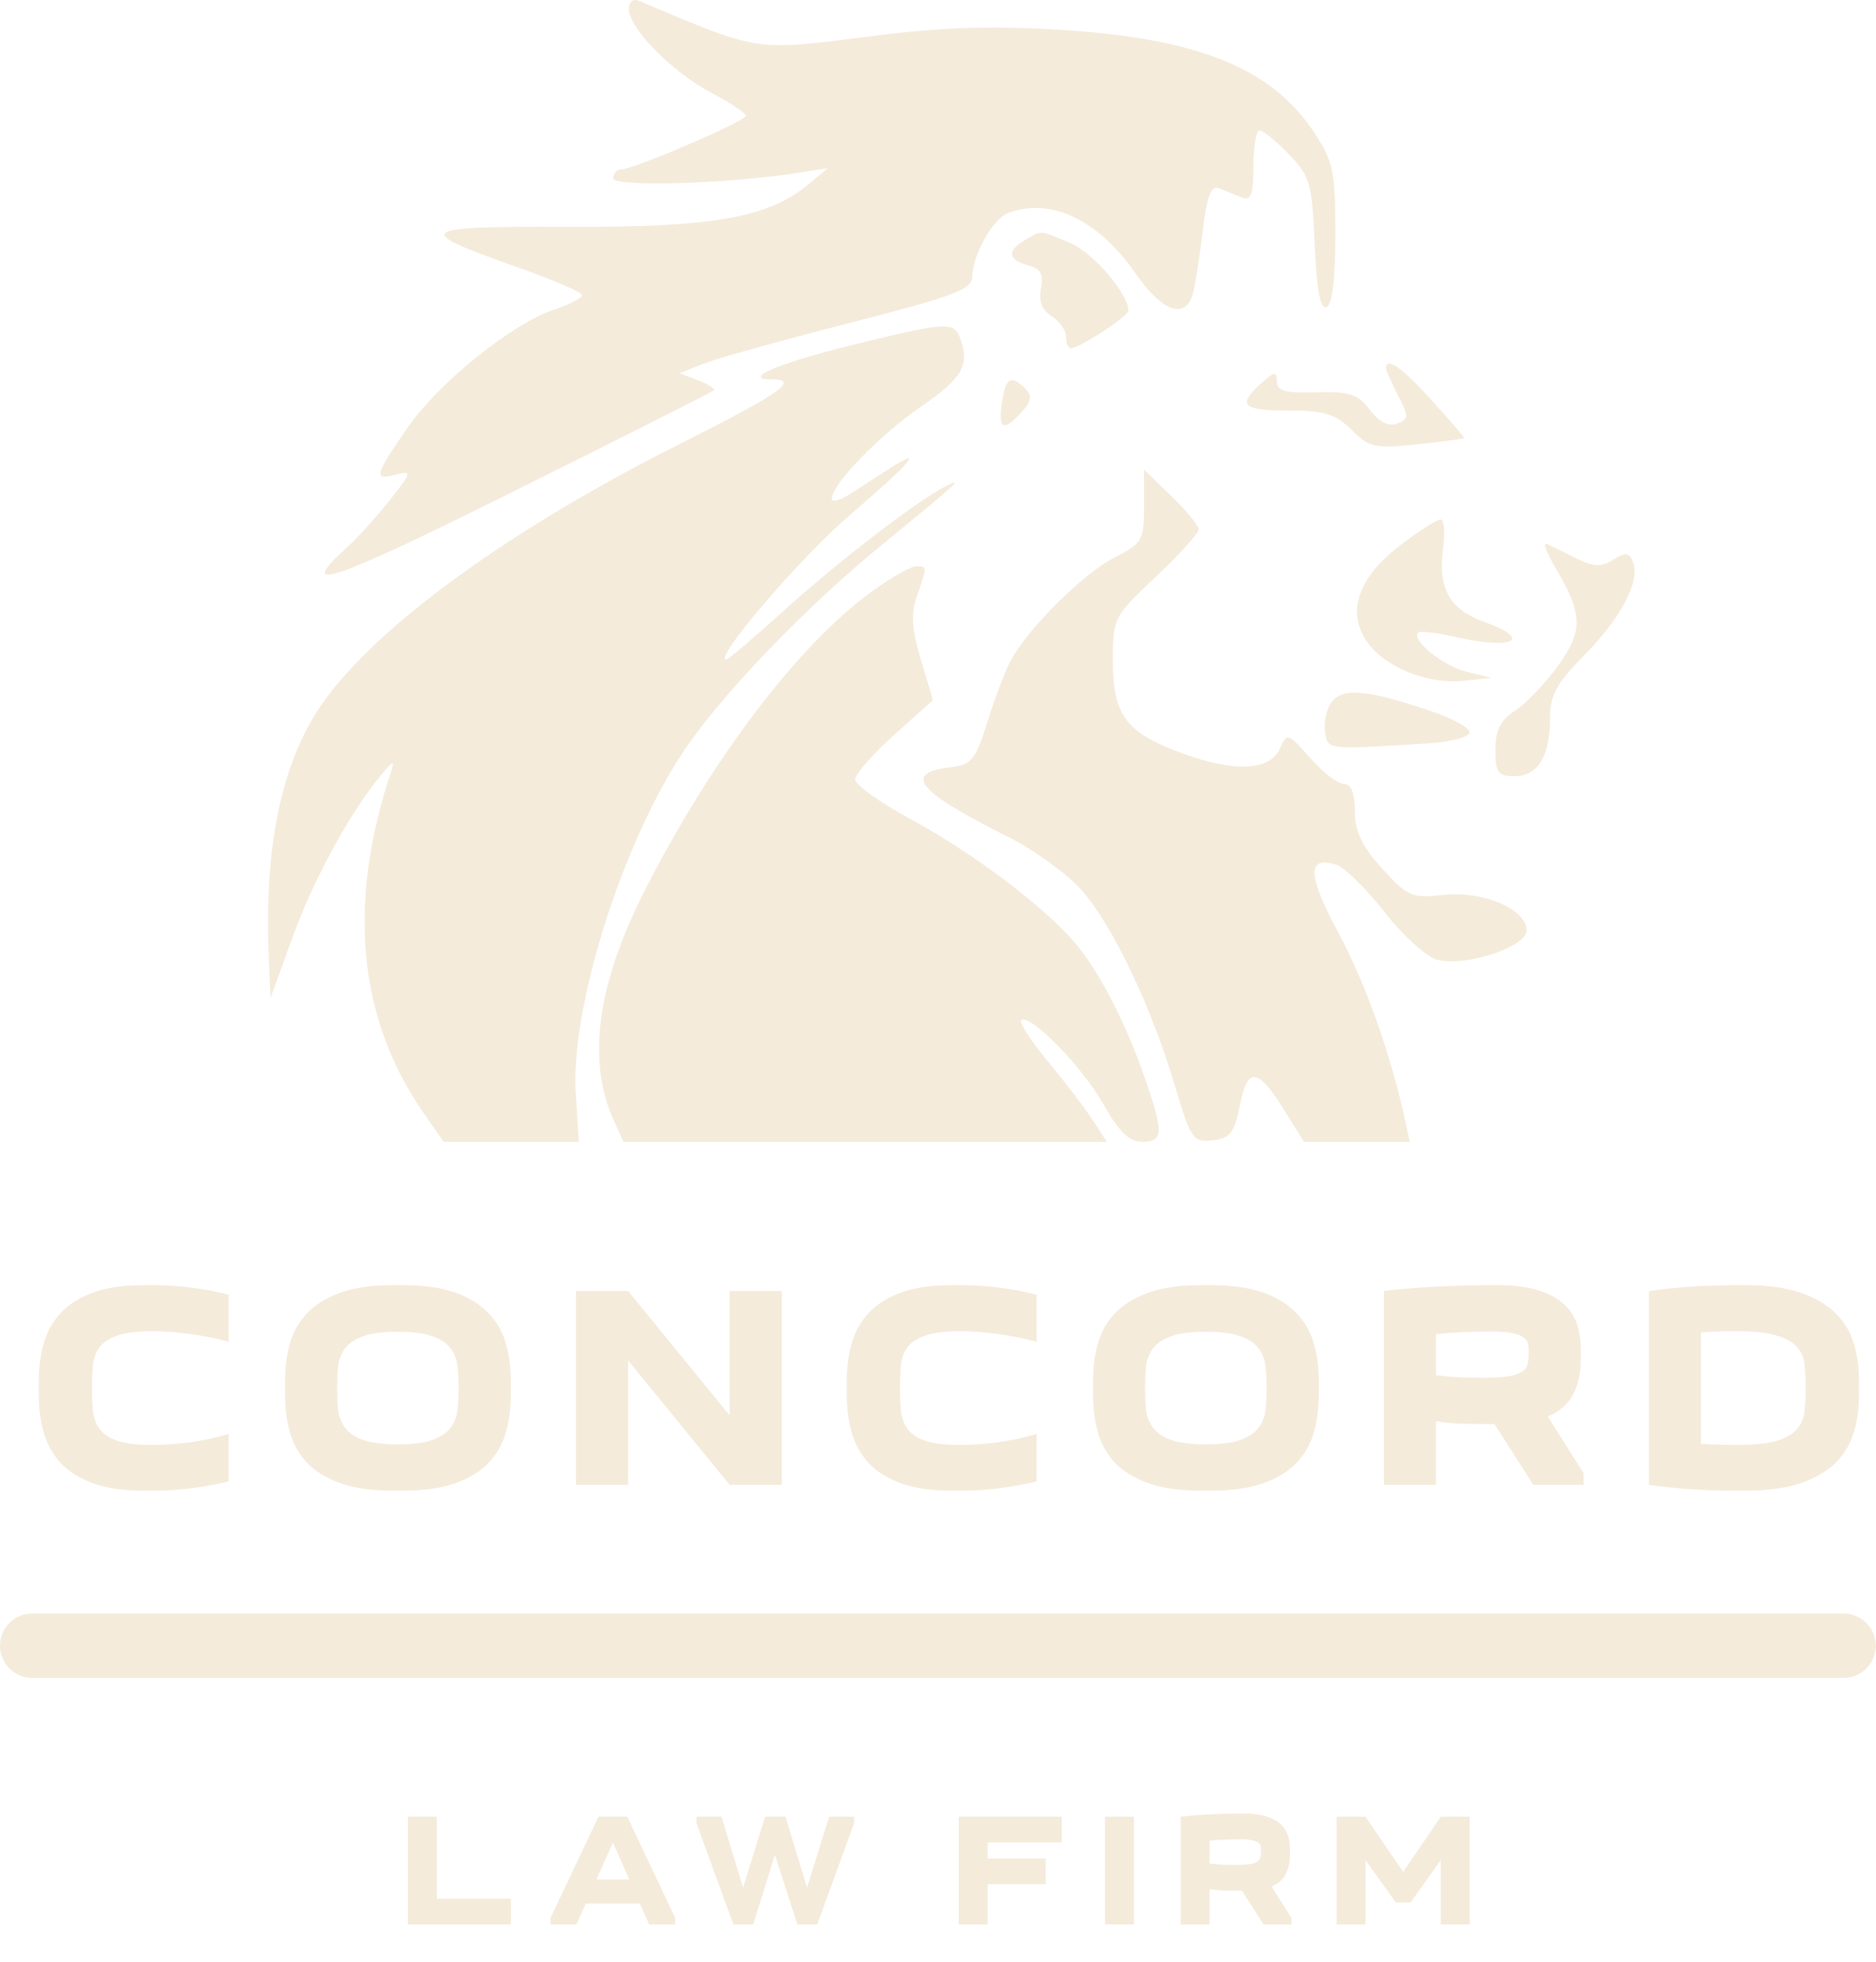
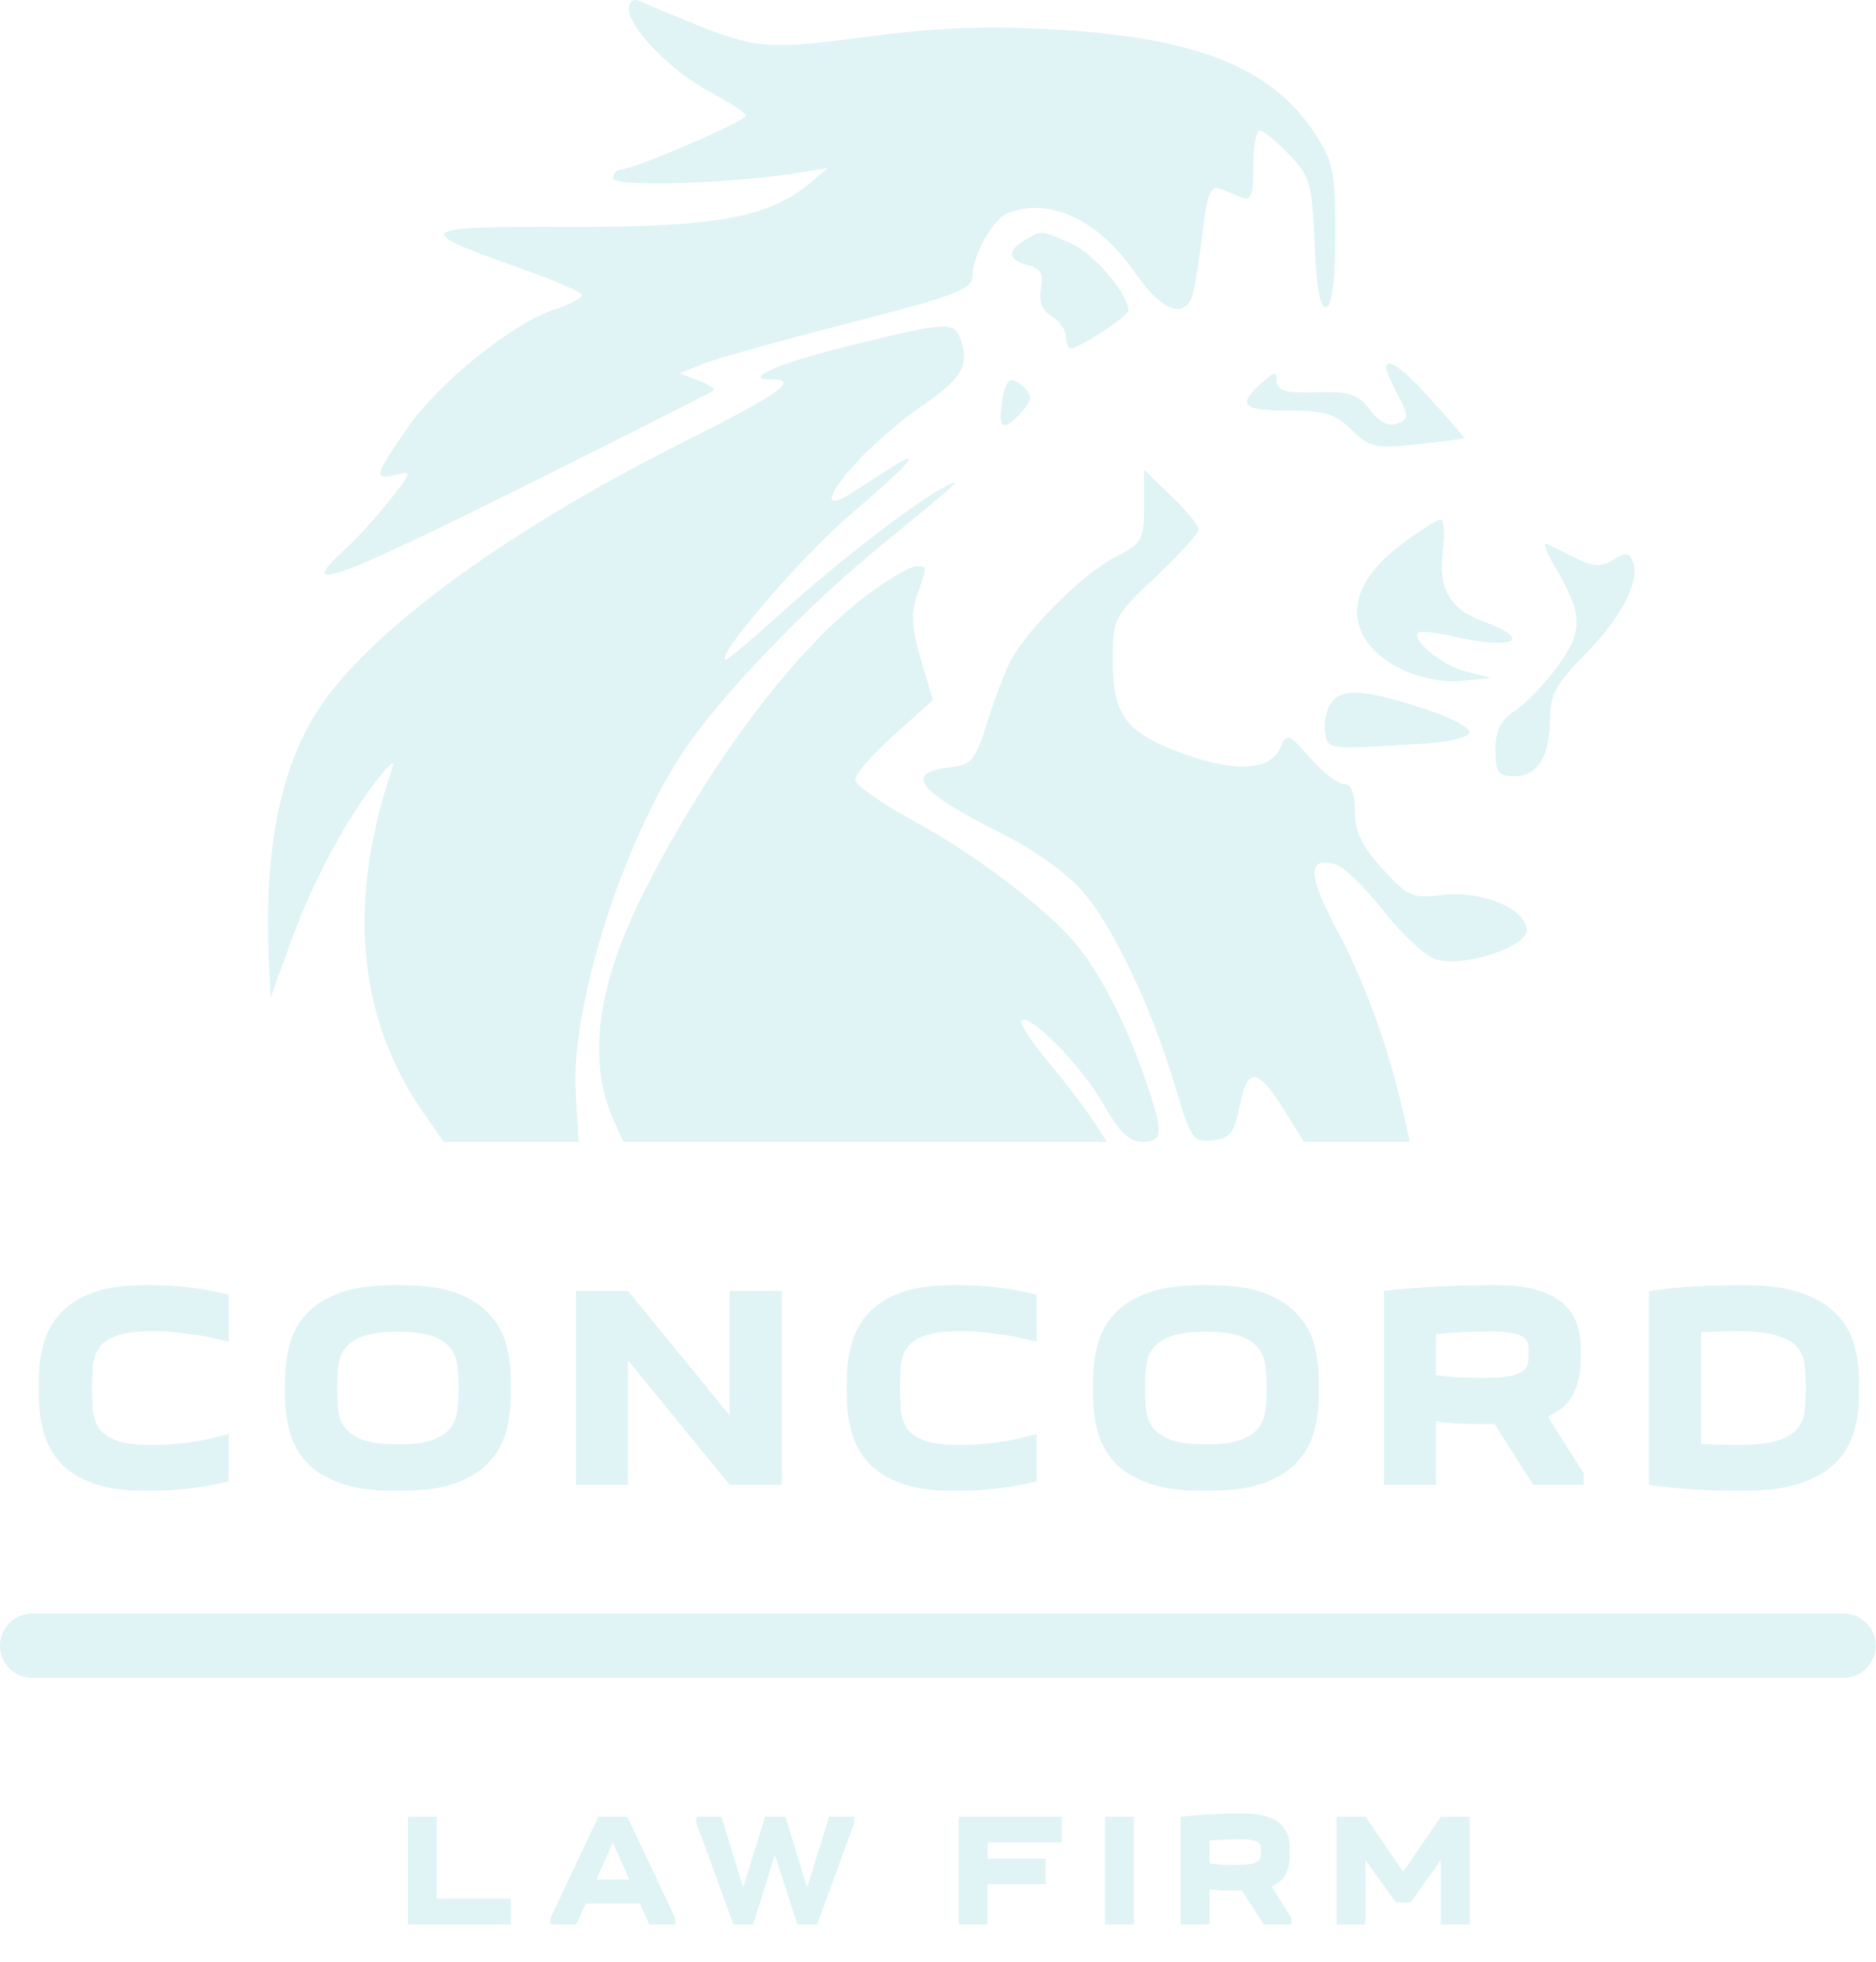
<svg xmlns="http://www.w3.org/2000/svg" width="350" height="366" viewBox="0 0 350 366" fill="none">
-   <path fill-rule="evenodd" clip-rule="evenodd" d="M117.327 1.643C117.327 5.222 125.316 13.383 132.573 17.219C136.204 19.139 139.178 21.11 139.178 21.6C139.178 22.597 118.227 31.599 115.904 31.599C115.084 31.599 114.414 32.342 114.414 33.25C114.414 34.922 135.616 34.318 148.646 32.277L154.473 31.364L150.831 34.388C143.32 40.625 133.089 42.431 105.834 42.323C77.314 42.213 76.609 42.844 97.181 50.083C103.45 52.289 108.581 54.532 108.582 55.068C108.585 55.605 106.288 56.801 103.478 57.724C95.587 60.318 81.862 71.368 76.002 79.844C69.821 88.785 69.614 89.662 73.949 88.533C76.946 87.752 76.848 88.115 72.654 93.384C70.16 96.517 66.676 100.379 64.912 101.967C54.882 110.987 61.343 108.838 95.766 91.705C116.038 81.616 132.882 73.121 133.198 72.828C133.515 72.535 132.204 71.696 130.284 70.962L126.796 69.629L131.166 67.882C133.569 66.921 145.861 63.492 158.479 60.26C177.983 55.267 181.422 53.972 181.422 51.627C181.422 47.703 185.26 40.82 188.043 39.756C195.991 36.719 204.951 40.965 211.937 51.08C216.958 58.352 221.41 59.751 222.672 54.455C223.1 52.66 223.907 47.397 224.466 42.759C225.228 36.423 225.98 34.529 227.487 35.14C228.59 35.587 230.477 36.349 231.678 36.833C233.432 37.54 233.863 36.395 233.863 31.029C233.863 27.351 234.397 24.343 235.048 24.343C235.699 24.343 238.158 26.344 240.51 28.791C244.439 32.874 244.831 34.247 245.306 45.551C245.658 53.974 246.349 57.683 247.491 57.298C248.578 56.931 249.159 52.196 249.159 43.692C249.159 31.88 248.78 30.078 245.138 24.603C237.236 12.719 223.601 7.195 198.174 5.579C185.598 4.779 175.993 5.061 163.942 6.58C140.238 9.568 142.337 9.87 119.148 0.127C118.137 -0.297 117.327 0.378 117.327 1.643ZM191.255 44.776C187.837 46.76 188.04 48.501 191.805 49.482C194.165 50.097 194.745 51.129 194.231 53.805C193.778 56.166 194.435 57.867 196.229 58.985C197.699 59.899 198.903 61.621 198.903 62.812C198.903 64.003 199.316 64.977 199.823 64.977C201.396 64.977 210.556 58.989 210.55 57.964C210.533 54.767 203.908 47.072 199.645 45.298C193.791 42.86 194.481 42.904 191.255 44.776ZM158.864 64.399C145.216 67.763 138.18 70.781 143.985 70.781C149.325 70.781 145.698 73.336 127.024 82.724C92.953 99.852 67.159 119.1 58.408 133.928C51.941 144.885 49.252 159.81 50.177 179.622L50.482 186.153L54.51 175.041C58.459 164.148 65.1 151.922 70.951 144.767C73.372 141.807 73.725 141.682 72.932 144.068C64.77 168.645 66.805 189.978 78.991 207.558L82.762 213H95.379H107.997L107.432 203.93C106.444 188.064 115.982 157.667 127.355 140.442C134.299 129.923 150.107 113.438 164.622 101.579C178.968 89.861 180.008 88.898 176.292 90.795C171.01 93.49 156.145 104.943 146.068 114.081C140.645 119.001 135.884 123.025 135.491 123.025C133.024 123.025 149.49 103.836 158.7 95.975C170.079 86.263 172.814 82.996 165.762 87.541C163.558 88.961 160.281 91.071 158.479 92.229C156.677 93.387 155.201 93.756 155.201 93.047C155.201 90.357 164.076 81.201 171.86 75.859C179.678 70.496 181.052 68.034 179.081 62.919C177.945 59.969 176.36 60.085 158.864 64.399ZM258.627 68.677C258.627 69.115 259.634 71.413 260.864 73.783C262.904 77.713 262.887 78.171 260.677 79.016C259.089 79.622 257.343 78.739 255.608 76.45C253.375 73.502 251.814 72.993 245.597 73.177C239.811 73.35 238.234 72.913 238.234 71.138C238.234 69.219 237.798 69.274 235.32 71.507C230.778 75.602 231.779 76.586 240.484 76.586C247.143 76.586 249.198 77.219 252.179 80.188C255.481 83.478 256.547 83.712 264.494 82.883C269.279 82.385 273.195 81.844 273.195 81.679C273.195 81.515 270.454 78.342 267.106 74.63C261.624 68.552 258.627 66.448 258.627 68.677ZM186.939 75.135C186.203 80.127 187.237 80.608 190.644 76.856C192.489 74.826 192.64 73.831 191.307 72.503C188.621 69.827 187.632 70.423 186.939 75.135ZM213.47 94.413C213.47 100.807 213.151 101.36 207.941 104.007C202.186 106.933 191.858 117.175 188.609 123.179C187.577 125.09 185.614 130.245 184.25 134.635C182.073 141.643 181.26 142.674 177.589 143.091C168.245 144.152 170.988 147.552 188.104 156.12C192.98 158.562 199.156 163.039 201.828 166.071C207.599 172.619 214.871 187.865 219.237 202.567C222.203 212.56 222.61 213.149 226.265 212.726C229.546 212.344 230.331 211.333 231.348 206.179C232.783 198.9 234.692 199.138 239.709 207.227L243.291 213H253.172H263.053L262.186 209.009C259.493 196.61 254.801 183.43 249.71 173.952C243.903 163.145 243.81 159.561 249.383 161.322C250.871 161.793 254.906 165.773 258.351 170.166C261.794 174.56 266.218 178.557 268.181 179.048C273.538 180.387 284.848 176.649 284.848 173.537C284.848 169.586 276.68 166.12 269.318 166.946C263.459 167.605 262.649 167.255 257.906 162.025C254.12 157.85 252.801 155.082 252.801 151.319C252.801 147.944 252.12 146.244 250.767 146.244C249.648 146.244 246.809 144.062 244.458 141.394C240.337 136.719 240.135 136.653 238.844 139.58C236.972 143.827 230.255 144.129 220.288 140.413C209.995 136.576 207.643 133.359 207.643 123.119C207.643 115.344 207.837 114.969 215.655 107.603C220.061 103.453 223.667 99.475 223.667 98.764C223.667 98.054 221.372 95.258 218.568 92.55L213.47 87.627V94.413ZM261.333 101.662C253.548 107.575 251.255 113.929 254.901 119.472C258.094 124.327 266.164 127.688 272.973 126.998L278.293 126.46L273.633 125.302C269.215 124.203 263.254 119.383 264.626 118.017C264.977 117.667 267.869 117.982 271.05 118.716C282.319 121.32 286.363 119.398 276.838 115.966C270.504 113.685 268.277 109.732 269.251 102.499C269.665 99.421 269.461 96.903 268.8 96.903C268.137 96.903 264.776 99.044 261.333 101.662ZM290.168 105.806C295.376 114.598 295.46 117.664 290.684 124.234C288.308 127.502 284.711 131.255 282.692 132.573C279.965 134.352 279.021 136.232 279.021 139.881C279.021 144.134 279.504 144.793 282.612 144.793C286.952 144.793 289.218 141.068 289.218 133.937C289.218 129.693 290.433 127.464 295.586 122.259C302.476 115.296 306.081 108.43 304.713 104.878C304.007 103.043 303.341 102.959 301.013 104.409C298.748 105.818 297.344 105.76 294.06 104.124C291.798 102.998 289.335 101.797 288.586 101.456C287.837 101.116 288.55 103.074 290.168 105.806ZM162.473 110.485C148.868 120.435 132.89 141.477 120.444 165.836C111.356 183.625 109.43 197.894 114.594 209.188L116.338 213H161.43H206.521L203.943 209.009C202.525 206.815 198.761 201.89 195.58 198.067C192.397 194.243 190.135 190.775 190.553 190.358C192.036 188.882 201.879 198.896 205.823 205.895C208.763 211.109 210.699 212.997 213.105 212.999C217.091 213 217.167 211.37 213.649 201.184C210.075 190.839 205.219 181.404 200.681 176C195.023 169.262 181.635 159.153 170.073 152.892C164.297 149.765 159.571 146.397 159.571 145.408C159.571 144.42 162.836 140.686 166.826 137.113L174.082 130.615L171.828 123.058C170.103 117.271 169.939 114.466 171.129 111.066C173.062 105.544 173.065 105.603 170.861 105.647C169.86 105.666 166.084 107.844 162.473 110.485ZM248.602 130.801C247.583 132.024 246.965 134.529 247.226 136.369C247.737 139.959 247.096 139.884 266.526 138.666C270.469 138.418 273.92 137.546 274.194 136.727C274.468 135.909 271.241 134.075 267.024 132.651C255.34 128.709 250.731 128.246 248.602 130.801Z" fill="#F4EBDB" />
-   <path d="M7.24 257.506C7.24 255.058 7.546 252.754 8.158 250.594C8.77 248.434 9.814 246.562 11.29 244.978C12.766 243.358 14.764 242.08 17.284 241.144C19.804 240.208 22.972 239.74 26.788 239.74H28.732C31.18 239.74 33.556 239.902 35.86 240.226C38.164 240.514 40.432 240.946 42.664 241.522V250.324C41.404 249.964 40.126 249.658 38.83 249.406C37.57 249.154 36.31 248.956 35.05 248.812C33.826 248.632 32.638 248.506 31.486 248.434C30.37 248.362 29.362 248.326 28.462 248.326C25.654 248.326 23.476 248.596 21.928 249.136C20.416 249.64 19.3 250.36 18.58 251.296C17.896 252.232 17.482 253.348 17.338 254.644C17.23 255.94 17.176 257.362 17.176 258.91C17.176 260.458 17.23 261.88 17.338 263.176C17.482 264.472 17.896 265.606 18.58 266.578C19.3 267.514 20.416 268.252 21.928 268.792C23.476 269.296 25.654 269.548 28.462 269.548C29.362 269.548 30.37 269.512 31.486 269.44C32.638 269.368 33.826 269.26 35.05 269.116C36.31 268.936 37.57 268.72 38.83 268.468C40.126 268.18 41.404 267.856 42.664 267.496V276.352C40.432 276.892 38.164 277.306 35.86 277.594C33.556 277.918 31.18 278.08 28.732 278.08H26.788C22.972 278.08 19.804 277.612 17.284 276.676C14.764 275.74 12.766 274.48 11.29 272.896C9.814 271.276 8.77 269.386 8.158 267.226C7.546 265.066 7.24 262.762 7.24 260.314V257.506ZM53.186 257.506C53.186 255.058 53.492 252.754 54.104 250.594C54.716 248.434 55.778 246.562 57.29 244.978C58.838 243.358 60.908 242.08 63.5 241.144C66.092 240.208 69.35 239.74 73.274 239.74H75.218C79.142 239.74 82.4 240.208 84.992 241.144C87.584 242.08 89.636 243.358 91.148 244.978C92.696 246.562 93.776 248.434 94.388 250.594C95 252.754 95.306 255.058 95.306 257.506V260.314C95.306 262.762 95 265.066 94.388 267.226C93.776 269.386 92.696 271.276 91.148 272.896C89.636 274.48 87.584 275.74 84.992 276.676C82.4 277.612 79.142 278.08 75.218 278.08H73.274C69.35 278.08 66.092 277.612 63.5 276.676C60.908 275.74 58.838 274.48 57.29 272.896C55.778 271.276 54.716 269.386 54.104 267.226C53.492 265.066 53.186 262.762 53.186 260.314V257.506ZM62.906 258.91C62.906 260.278 62.96 261.61 63.068 262.906C63.212 264.166 63.626 265.282 64.31 266.254C65.03 267.226 66.146 268 67.658 268.576C69.206 269.152 71.402 269.44 74.246 269.44C77.09 269.44 79.268 269.152 80.78 268.576C82.328 268 83.444 267.226 84.128 266.254C84.848 265.282 85.262 264.166 85.37 262.906C85.514 261.61 85.586 260.278 85.586 258.91C85.586 257.542 85.514 256.228 85.37 254.968C85.262 253.708 84.848 252.592 84.128 251.62C83.444 250.648 82.328 249.874 80.78 249.298C79.268 248.722 77.09 248.434 74.246 248.434C71.402 248.434 69.206 248.722 67.658 249.298C66.146 249.874 65.03 250.648 64.31 251.62C63.626 252.592 63.212 253.708 63.068 254.968C62.96 256.228 62.906 257.542 62.906 258.91ZM136.152 264.04V240.82H145.872V277H136.152L117.198 253.78V277H107.478V240.82H117.198L136.152 264.04ZM157.999 257.506C157.999 255.058 158.305 252.754 158.917 250.594C159.529 248.434 160.573 246.562 162.049 244.978C163.525 243.358 165.523 242.08 168.043 241.144C170.563 240.208 173.731 239.74 177.547 239.74H179.491C181.939 239.74 184.315 239.902 186.619 240.226C188.923 240.514 191.191 240.946 193.423 241.522V250.324C192.163 249.964 190.885 249.658 189.589 249.406C188.329 249.154 187.069 248.956 185.809 248.812C184.585 248.632 183.397 248.506 182.245 248.434C181.129 248.362 180.121 248.326 179.221 248.326C176.413 248.326 174.235 248.596 172.687 249.136C171.175 249.64 170.059 250.36 169.339 251.296C168.655 252.232 168.241 253.348 168.097 254.644C167.989 255.94 167.935 257.362 167.935 258.91C167.935 260.458 167.989 261.88 168.097 263.176C168.241 264.472 168.655 265.606 169.339 266.578C170.059 267.514 171.175 268.252 172.687 268.792C174.235 269.296 176.413 269.548 179.221 269.548C180.121 269.548 181.129 269.512 182.245 269.44C183.397 269.368 184.585 269.26 185.809 269.116C187.069 268.936 188.329 268.72 189.589 268.468C190.885 268.18 192.163 267.856 193.423 267.496V276.352C191.191 276.892 188.923 277.306 186.619 277.594C184.315 277.918 181.939 278.08 179.491 278.08H177.547C173.731 278.08 170.563 277.612 168.043 276.676C165.523 275.74 163.525 274.48 162.049 272.896C160.573 271.276 159.529 269.386 158.917 267.226C158.305 265.066 157.999 262.762 157.999 260.314V257.506ZM203.946 257.506C203.946 255.058 204.252 252.754 204.864 250.594C205.476 248.434 206.538 246.562 208.05 244.978C209.598 243.358 211.668 242.08 214.26 241.144C216.852 240.208 220.11 239.74 224.034 239.74H225.978C229.902 239.74 233.16 240.208 235.752 241.144C238.344 242.08 240.396 243.358 241.908 244.978C243.456 246.562 244.536 248.434 245.148 250.594C245.76 252.754 246.066 255.058 246.066 257.506V260.314C246.066 262.762 245.76 265.066 245.148 267.226C244.536 269.386 243.456 271.276 241.908 272.896C240.396 274.48 238.344 275.74 235.752 276.676C233.16 277.612 229.902 278.08 225.978 278.08H224.034C220.11 278.08 216.852 277.612 214.26 276.676C211.668 275.74 209.598 274.48 208.05 272.896C206.538 271.276 205.476 269.386 204.864 267.226C204.252 265.066 203.946 262.762 203.946 260.314V257.506ZM213.666 258.91C213.666 260.278 213.72 261.61 213.828 262.906C213.972 264.166 214.386 265.282 215.07 266.254C215.79 267.226 216.906 268 218.418 268.576C219.966 269.152 222.162 269.44 225.006 269.44C227.85 269.44 230.028 269.152 231.54 268.576C233.088 268 234.204 267.226 234.888 266.254C235.608 265.282 236.022 264.166 236.13 262.906C236.274 261.61 236.346 260.278 236.346 258.91C236.346 257.542 236.274 256.228 236.13 254.968C236.022 253.708 235.608 252.592 234.888 251.62C234.204 250.648 233.088 249.874 231.54 249.298C230.028 248.722 227.85 248.434 225.006 248.434C222.162 248.434 219.966 248.722 218.418 249.298C216.906 249.874 215.79 250.648 215.07 251.62C214.386 252.592 213.972 253.708 213.828 254.968C213.72 256.228 213.666 257.542 213.666 258.91ZM286.101 277L278.865 265.66C276.921 265.66 275.049 265.642 273.249 265.606C271.449 265.57 269.685 265.408 267.957 265.12V277H258.237V240.82C261.333 240.46 264.573 240.19 267.957 240.01C271.377 239.83 274.725 239.74 278.001 239.74H279.513C282.537 239.74 285.039 240.064 287.019 240.712C288.999 241.324 290.583 242.17 291.771 243.25C292.959 244.33 293.787 245.59 294.255 247.03C294.723 248.47 294.957 250 294.957 251.62V253.78C294.957 256.048 294.507 258.118 293.607 259.99C292.707 261.826 291.105 263.248 288.801 264.256L295.497 274.84V277H286.101ZM278.109 248.38C276.849 248.38 275.283 248.416 273.411 248.488C271.575 248.56 269.757 248.686 267.957 248.866V256.534C269.649 256.75 271.251 256.894 272.763 256.966C274.275 257.002 275.499 257.02 276.435 257.02C278.595 257.02 280.269 256.93 281.457 256.75C282.645 256.534 283.509 256.228 284.049 255.832C284.625 255.436 284.967 254.932 285.075 254.32C285.183 253.708 285.237 252.97 285.237 252.106C285.237 251.638 285.201 251.188 285.129 250.756C285.057 250.288 284.787 249.874 284.319 249.514C283.887 249.154 283.185 248.884 282.213 248.704C281.241 248.488 279.873 248.38 278.109 248.38ZM346.868 260.314C346.868 262.762 346.544 265.066 345.896 267.226C345.248 269.386 344.114 271.276 342.494 272.896C340.874 274.48 338.696 275.74 335.96 276.676C333.26 277.612 329.84 278.08 325.7 278.08H323.756C320.984 278.08 318.248 277.99 315.548 277.81C312.848 277.63 310.22 277.36 307.664 277V240.874C310.22 240.478 312.848 240.19 315.548 240.01C318.248 239.83 320.984 239.74 323.756 239.74H325.7C329.84 239.74 333.26 240.208 335.96 241.144C338.696 242.08 340.874 243.358 342.494 244.978C344.114 246.562 345.248 248.434 345.896 250.594C346.544 252.754 346.868 255.058 346.868 257.506V260.314ZM324.026 269.548C327.266 269.548 329.75 269.296 331.478 268.792C333.242 268.252 334.52 267.514 335.312 266.578C336.14 265.606 336.608 264.472 336.716 263.176C336.86 261.88 336.932 260.458 336.932 258.91C336.932 257.362 336.86 255.94 336.716 254.644C336.608 253.348 336.14 252.232 335.312 251.296C334.52 250.36 333.242 249.64 331.478 249.136C329.75 248.596 327.266 248.326 324.026 248.326C323.09 248.326 322.046 248.344 320.894 248.38C319.778 248.416 318.608 248.47 317.384 248.542V269.332C318.608 269.404 319.778 269.458 320.894 269.494C322.046 269.53 323.09 269.548 324.026 269.548Z" fill="#F4EBDB" />
-   <line x1="6" y1="307" x2="344" y2="307" stroke="#F4EBDB" stroke-width="12" stroke-linecap="round" />
-   <path d="M76.1 359V338.9H81.5V354.2H95.33V359H76.1ZM102.713 359V357.8L111.653 338.9H117.053L125.993 357.8V359H121.133L119.393 355.1H109.283L107.573 359H102.713ZM117.413 350.6L114.353 343.73L111.293 350.6H117.413ZM134.628 338.9L138.648 352.13L142.758 338.9H146.568L150.588 352.13L154.698 338.9H159.378V340.1L152.478 359H148.788L144.588 346.01L140.538 359H136.848L129.948 340.1V338.9H134.628ZM198.115 343.7H184.285V346.7H195.115V351.5H184.285V359H178.885V338.9H198.115V343.7ZM211.578 338.9V359H206.178V338.9H211.578ZM235.768 359L231.748 352.7C230.668 352.7 229.628 352.69 228.628 352.67C227.628 352.65 226.648 352.56 225.688 352.4V359H220.288V338.9C222.008 338.7 223.808 338.55 225.688 338.45C227.588 338.35 229.448 338.3 231.268 338.3H232.108C233.788 338.3 235.178 338.48 236.278 338.84C237.378 339.18 238.258 339.65 238.918 340.25C239.578 340.85 240.038 341.55 240.298 342.35C240.558 343.15 240.688 344 240.688 344.9V346.1C240.688 347.36 240.438 348.51 239.938 349.55C239.438 350.57 238.548 351.36 237.268 351.92L240.988 357.8V359H235.768ZM231.328 343.1C230.628 343.1 229.758 343.12 228.718 343.16C227.698 343.2 226.688 343.27 225.688 343.37V347.63C226.628 347.75 227.518 347.83 228.358 347.87C229.198 347.89 229.878 347.9 230.398 347.9C231.598 347.9 232.528 347.85 233.188 347.75C233.848 347.63 234.328 347.46 234.628 347.24C234.948 347.02 235.138 346.74 235.198 346.4C235.258 346.06 235.288 345.65 235.288 345.17C235.288 344.91 235.268 344.66 235.228 344.42C235.188 344.16 235.038 343.93 234.778 343.73C234.538 343.53 234.148 343.38 233.607 343.28C233.068 343.16 232.308 343.1 231.328 343.1ZM260.437 354.89L254.797 347V359H249.397V338.9H254.797L261.817 349.19L268.837 338.9H274.237V359H268.837V347L263.197 354.89H260.437Z" fill="#F4EBDB" />
+   <path fill-rule="evenodd" clip-rule="evenodd" d="M117.327 1.643C117.327 5.222 125.316 13.383 132.573 17.219C136.204 19.139 139.178 21.11 139.178 21.6C139.178 22.597 118.227 31.599 115.904 31.599C115.084 31.599 114.414 32.342 114.414 33.25C114.414 34.922 135.616 34.318 148.646 32.277L154.473 31.364L150.831 34.388C143.32 40.625 133.089 42.431 105.834 42.323C77.314 42.213 76.609 42.844 97.181 50.083C103.45 52.289 108.581 54.532 108.582 55.068C108.585 55.605 106.288 56.801 103.478 57.724C95.587 60.318 81.862 71.368 76.002 79.844C69.821 88.785 69.614 89.662 73.949 88.533C76.946 87.752 76.848 88.115 72.654 93.384C70.16 96.517 66.676 100.379 64.912 101.967C54.882 110.987 61.343 108.838 95.766 91.705C116.038 81.616 132.882 73.121 133.198 72.828C133.515 72.535 132.204 71.696 130.284 70.962L126.796 69.629L131.166 67.882C133.569 66.921 145.861 63.492 158.479 60.26C177.983 55.267 181.422 53.972 181.422 51.627C181.422 47.703 185.26 40.82 188.043 39.756C195.991 36.719 204.951 40.965 211.937 51.08C216.958 58.352 221.41 59.751 222.672 54.455C223.1 52.66 223.907 47.397 224.466 42.759C225.228 36.423 225.98 34.529 227.487 35.14C228.59 35.587 230.477 36.349 231.678 36.833C233.432 37.54 233.863 36.395 233.863 31.029C233.863 27.351 234.397 24.343 235.048 24.343C235.699 24.343 238.158 26.344 240.51 28.791C244.439 32.874 244.831 34.247 245.306 45.551C245.658 53.974 246.349 57.683 247.491 57.298C248.578 56.931 249.159 52.196 249.159 43.692C249.159 31.88 248.78 30.078 245.138 24.603C237.236 12.719 223.601 7.195 198.174 5.579C185.598 4.779 175.993 5.061 163.942 6.58C140.238 9.568 142.337 9.87 119.148 0.127C118.137 -0.297 117.327 0.378 117.327 1.643ZM191.255 44.776C187.837 46.76 188.04 48.501 191.805 49.482C194.165 50.097 194.745 51.129 194.231 53.805C193.778 56.166 194.435 57.867 196.229 58.985C197.699 59.899 198.903 61.621 198.903 62.812C198.903 64.003 199.316 64.977 199.823 64.977C201.396 64.977 210.556 58.989 210.55 57.964C210.533 54.767 203.908 47.072 199.645 45.298C193.791 42.86 194.481 42.904 191.255 44.776ZM158.864 64.399C145.216 67.763 138.18 70.781 143.985 70.781C149.325 70.781 145.698 73.336 127.024 82.724C92.953 99.852 67.159 119.1 58.408 133.928C51.941 144.885 49.252 159.81 50.177 179.622L50.482 186.153L54.51 175.041C58.459 164.148 65.1 151.922 70.951 144.767C73.372 141.807 73.725 141.682 72.932 144.068C64.77 168.645 66.805 189.978 78.991 207.558L82.762 213H95.379H107.997L107.432 203.93C106.444 188.064 115.982 157.667 127.355 140.442C134.299 129.923 150.107 113.438 164.622 101.579C178.968 89.861 180.008 88.898 176.292 90.795C171.01 93.49 156.145 104.943 146.068 114.081C140.645 119.001 135.884 123.025 135.491 123.025C133.024 123.025 149.49 103.836 158.7 95.975C170.079 86.263 172.814 82.996 165.762 87.541C163.558 88.961 160.281 91.071 158.479 92.229C156.677 93.387 155.201 93.756 155.201 93.047C155.201 90.357 164.076 81.201 171.86 75.859C179.678 70.496 181.052 68.034 179.081 62.919C177.945 59.969 176.36 60.085 158.864 64.399ZM258.627 68.677C258.627 69.115 259.634 71.413 260.864 73.783C262.904 77.713 262.887 78.171 260.677 79.016C259.089 79.622 257.343 78.739 255.608 76.45C253.375 73.502 251.814 72.993 245.597 73.177C239.811 73.35 238.234 72.913 238.234 71.138C238.234 69.219 237.798 69.274 235.32 71.507C230.778 75.602 231.779 76.586 240.484 76.586C247.143 76.586 249.198 77.219 252.179 80.188C255.481 83.478 256.547 83.712 264.494 82.883C269.279 82.385 273.195 81.844 273.195 81.679C273.195 81.515 270.454 78.342 267.106 74.63C261.624 68.552 258.627 66.448 258.627 68.677ZM186.939 75.135C186.203 80.127 187.237 80.608 190.644 76.856C192.489 74.826 192.64 73.831 191.307 72.503C188.621 69.827 187.632 70.423 186.939 75.135ZM213.47 94.413C213.47 100.807 213.151 101.36 207.941 104.007C202.186 106.933 191.858 117.175 188.609 123.179C187.577 125.09 185.614 130.245 184.25 134.635C182.073 141.643 181.26 142.674 177.589 143.091C168.245 144.152 170.988 147.552 188.104 156.12C192.98 158.562 199.156 163.039 201.828 166.071C207.599 172.619 214.871 187.865 219.237 202.567C222.203 212.56 222.61 213.149 226.265 212.726C229.546 212.344 230.331 211.333 231.348 206.179C232.783 198.9 234.692 199.138 239.709 207.227L243.291 213H253.172H263.053L262.186 209.009C259.493 196.61 254.801 183.43 249.71 173.952C243.903 163.145 243.81 159.561 249.383 161.322C250.871 161.793 254.906 165.773 258.351 170.166C261.794 174.56 266.218 178.557 268.181 179.048C273.538 180.387 284.848 176.649 284.848 173.537C284.848 169.586 276.68 166.12 269.318 166.946C263.459 167.605 262.649 167.255 257.906 162.025C254.12 157.85 252.801 155.082 252.801 151.319C252.801 147.944 252.12 146.244 250.767 146.244C249.648 146.244 246.809 144.062 244.458 141.394C240.337 136.719 240.135 136.653 238.844 139.58C236.972 143.827 230.255 144.129 220.288 140.413C209.995 136.576 207.643 133.359 207.643 123.119C207.643 115.344 207.837 114.969 215.655 107.603C220.061 103.453 223.667 99.475 223.667 98.764C223.667 98.054 221.372 95.258 218.568 92.55L213.47 87.627V94.413ZM261.333 101.662C253.548 107.575 251.255 113.929 254.901 119.472C258.094 124.327 266.164 127.688 272.973 126.998L278.293 126.46L273.633 125.302C269.215 124.203 263.254 119.383 264.626 118.017C264.977 117.667 267.869 117.982 271.05 118.716C282.319 121.32 286.363 119.398 276.838 115.966C270.504 113.685 268.277 109.732 269.251 102.499C269.665 99.421 269.461 96.903 268.8 96.903C268.137 96.903 264.776 99.044 261.333 101.662ZM290.168 105.806C295.376 114.598 295.46 117.664 290.684 124.234C288.308 127.502 284.711 131.255 282.692 132.573C279.965 134.352 279.021 136.232 279.021 139.881C279.021 144.134 279.504 144.793 282.612 144.793C286.952 144.793 289.218 141.068 289.218 133.937C289.218 129.693 290.433 127.464 295.586 122.259C302.476 115.296 306.081 108.43 304.713 104.878C304.007 103.043 303.341 102.959 301.013 104.409C298.748 105.818 297.344 105.76 294.06 104.124C291.798 102.998 289.335 101.797 288.586 101.456C287.837 101.116 288.55 103.074 290.168 105.806ZM162.473 110.485C148.868 120.435 132.89 141.477 120.444 165.836C111.356 183.625 109.43 197.894 114.594 209.188L116.338 213H161.43H206.521L203.943 209.009C202.525 206.815 198.761 201.89 195.58 198.067C192.397 194.243 190.135 190.775 190.553 190.358C192.036 188.882 201.879 198.896 205.823 205.895C208.763 211.109 210.699 212.997 213.105 212.999C217.091 213 217.167 211.37 213.649 201.184C210.075 190.839 205.219 181.404 200.681 176C195.023 169.262 181.635 159.153 170.073 152.892C164.297 149.765 159.571 146.397 159.571 145.408C159.571 144.42 162.836 140.686 166.826 137.113L174.082 130.615L171.828 123.058C170.103 117.271 169.939 114.466 171.129 111.066C173.062 105.544 173.065 105.603 170.861 105.647C169.86 105.666 166.084 107.844 162.473 110.485ZM248.602 130.801C247.583 132.024 246.965 134.529 247.226 136.369C247.737 139.959 247.096 139.884 266.526 138.666C270.469 138.418 273.92 137.546 274.194 136.727C274.468 135.909 271.241 134.075 267.024 132.651C255.34 128.709 250.731 128.246 248.602 130.801Z" fill="#E0F4F5" />
+   <path d="M7.24 257.506C7.24 255.058 7.546 252.754 8.158 250.594C8.77 248.434 9.814 246.562 11.29 244.978C12.766 243.358 14.764 242.08 17.284 241.144C19.804 240.208 22.972 239.74 26.788 239.74H28.732C31.18 239.74 33.556 239.902 35.86 240.226C38.164 240.514 40.432 240.946 42.664 241.522V250.324C41.404 249.964 40.126 249.658 38.83 249.406C37.57 249.154 36.31 248.956 35.05 248.812C33.826 248.632 32.638 248.506 31.486 248.434C30.37 248.362 29.362 248.326 28.462 248.326C25.654 248.326 23.476 248.596 21.928 249.136C20.416 249.64 19.3 250.36 18.58 251.296C17.896 252.232 17.482 253.348 17.338 254.644C17.23 255.94 17.176 257.362 17.176 258.91C17.176 260.458 17.23 261.88 17.338 263.176C17.482 264.472 17.896 265.606 18.58 266.578C19.3 267.514 20.416 268.252 21.928 268.792C23.476 269.296 25.654 269.548 28.462 269.548C29.362 269.548 30.37 269.512 31.486 269.44C32.638 269.368 33.826 269.26 35.05 269.116C36.31 268.936 37.57 268.72 38.83 268.468C40.126 268.18 41.404 267.856 42.664 267.496V276.352C40.432 276.892 38.164 277.306 35.86 277.594C33.556 277.918 31.18 278.08 28.732 278.08H26.788C22.972 278.08 19.804 277.612 17.284 276.676C14.764 275.74 12.766 274.48 11.29 272.896C9.814 271.276 8.77 269.386 8.158 267.226C7.546 265.066 7.24 262.762 7.24 260.314V257.506ZM53.186 257.506C53.186 255.058 53.492 252.754 54.104 250.594C54.716 248.434 55.778 246.562 57.29 244.978C58.838 243.358 60.908 242.08 63.5 241.144C66.092 240.208 69.35 239.74 73.274 239.74H75.218C79.142 239.74 82.4 240.208 84.992 241.144C87.584 242.08 89.636 243.358 91.148 244.978C92.696 246.562 93.776 248.434 94.388 250.594C95 252.754 95.306 255.058 95.306 257.506V260.314C95.306 262.762 95 265.066 94.388 267.226C93.776 269.386 92.696 271.276 91.148 272.896C89.636 274.48 87.584 275.74 84.992 276.676C82.4 277.612 79.142 278.08 75.218 278.08H73.274C69.35 278.08 66.092 277.612 63.5 276.676C60.908 275.74 58.838 274.48 57.29 272.896C55.778 271.276 54.716 269.386 54.104 267.226C53.492 265.066 53.186 262.762 53.186 260.314V257.506ZM62.906 258.91C62.906 260.278 62.96 261.61 63.068 262.906C63.212 264.166 63.626 265.282 64.31 266.254C65.03 267.226 66.146 268 67.658 268.576C69.206 269.152 71.402 269.44 74.246 269.44C77.09 269.44 79.268 269.152 80.78 268.576C82.328 268 83.444 267.226 84.128 266.254C84.848 265.282 85.262 264.166 85.37 262.906C85.514 261.61 85.586 260.278 85.586 258.91C85.586 257.542 85.514 256.228 85.37 254.968C85.262 253.708 84.848 252.592 84.128 251.62C83.444 250.648 82.328 249.874 80.78 249.298C79.268 248.722 77.09 248.434 74.246 248.434C71.402 248.434 69.206 248.722 67.658 249.298C66.146 249.874 65.03 250.648 64.31 251.62C63.626 252.592 63.212 253.708 63.068 254.968C62.96 256.228 62.906 257.542 62.906 258.91ZM136.152 264.04V240.82H145.872V277H136.152L117.198 253.78V277H107.478V240.82H117.198L136.152 264.04ZM157.999 257.506C157.999 255.058 158.305 252.754 158.917 250.594C159.529 248.434 160.573 246.562 162.049 244.978C163.525 243.358 165.523 242.08 168.043 241.144C170.563 240.208 173.731 239.74 177.547 239.74H179.491C181.939 239.74 184.315 239.902 186.619 240.226C188.923 240.514 191.191 240.946 193.423 241.522V250.324C192.163 249.964 190.885 249.658 189.589 249.406C188.329 249.154 187.069 248.956 185.809 248.812C184.585 248.632 183.397 248.506 182.245 248.434C181.129 248.362 180.121 248.326 179.221 248.326C176.413 248.326 174.235 248.596 172.687 249.136C171.175 249.64 170.059 250.36 169.339 251.296C168.655 252.232 168.241 253.348 168.097 254.644C167.989 255.94 167.935 257.362 167.935 258.91C167.935 260.458 167.989 261.88 168.097 263.176C168.241 264.472 168.655 265.606 169.339 266.578C170.059 267.514 171.175 268.252 172.687 268.792C174.235 269.296 176.413 269.548 179.221 269.548C180.121 269.548 181.129 269.512 182.245 269.44C183.397 269.368 184.585 269.26 185.809 269.116C187.069 268.936 188.329 268.72 189.589 268.468C190.885 268.18 192.163 267.856 193.423 267.496V276.352C191.191 276.892 188.923 277.306 186.619 277.594C184.315 277.918 181.939 278.08 179.491 278.08H177.547C173.731 278.08 170.563 277.612 168.043 276.676C165.523 275.74 163.525 274.48 162.049 272.896C160.573 271.276 159.529 269.386 158.917 267.226C158.305 265.066 157.999 262.762 157.999 260.314V257.506ZM203.946 257.506C203.946 255.058 204.252 252.754 204.864 250.594C205.476 248.434 206.538 246.562 208.05 244.978C209.598 243.358 211.668 242.08 214.26 241.144C216.852 240.208 220.11 239.74 224.034 239.74H225.978C229.902 239.74 233.16 240.208 235.752 241.144C238.344 242.08 240.396 243.358 241.908 244.978C243.456 246.562 244.536 248.434 245.148 250.594C245.76 252.754 246.066 255.058 246.066 257.506V260.314C246.066 262.762 245.76 265.066 245.148 267.226C244.536 269.386 243.456 271.276 241.908 272.896C240.396 274.48 238.344 275.74 235.752 276.676C233.16 277.612 229.902 278.08 225.978 278.08H224.034C220.11 278.08 216.852 277.612 214.26 276.676C211.668 275.74 209.598 274.48 208.05 272.896C206.538 271.276 205.476 269.386 204.864 267.226C204.252 265.066 203.946 262.762 203.946 260.314V257.506ZM213.666 258.91C213.666 260.278 213.72 261.61 213.828 262.906C213.972 264.166 214.386 265.282 215.07 266.254C215.79 267.226 216.906 268 218.418 268.576C219.966 269.152 222.162 269.44 225.006 269.44C227.85 269.44 230.028 269.152 231.54 268.576C233.088 268 234.204 267.226 234.888 266.254C235.608 265.282 236.022 264.166 236.13 262.906C236.274 261.61 236.346 260.278 236.346 258.91C236.346 257.542 236.274 256.228 236.13 254.968C236.022 253.708 235.608 252.592 234.888 251.62C234.204 250.648 233.088 249.874 231.54 249.298C230.028 248.722 227.85 248.434 225.006 248.434C222.162 248.434 219.966 248.722 218.418 249.298C216.906 249.874 215.79 250.648 215.07 251.62C214.386 252.592 213.972 253.708 213.828 254.968C213.72 256.228 213.666 257.542 213.666 258.91ZM286.101 277L278.865 265.66C276.921 265.66 275.049 265.642 273.249 265.606C271.449 265.57 269.685 265.408 267.957 265.12V277H258.237V240.82C261.333 240.46 264.573 240.19 267.957 240.01C271.377 239.83 274.725 239.74 278.001 239.74H279.513C282.537 239.74 285.039 240.064 287.019 240.712C288.999 241.324 290.583 242.17 291.771 243.25C292.959 244.33 293.787 245.59 294.255 247.03C294.723 248.47 294.957 250 294.957 251.62V253.78C294.957 256.048 294.507 258.118 293.607 259.99C292.707 261.826 291.105 263.248 288.801 264.256L295.497 274.84V277H286.101ZM278.109 248.38C276.849 248.38 275.283 248.416 273.411 248.488C271.575 248.56 269.757 248.686 267.957 248.866V256.534C269.649 256.75 271.251 256.894 272.763 256.966C274.275 257.002 275.499 257.02 276.435 257.02C278.595 257.02 280.269 256.93 281.457 256.75C282.645 256.534 283.509 256.228 284.049 255.832C284.625 255.436 284.967 254.932 285.075 254.32C285.183 253.708 285.237 252.97 285.237 252.106C285.237 251.638 285.201 251.188 285.129 250.756C285.057 250.288 284.787 249.874 284.319 249.514C283.887 249.154 283.185 248.884 282.213 248.704C281.241 248.488 279.873 248.38 278.109 248.38ZM346.868 260.314C346.868 262.762 346.544 265.066 345.896 267.226C345.248 269.386 344.114 271.276 342.494 272.896C340.874 274.48 338.696 275.74 335.96 276.676C333.26 277.612 329.84 278.08 325.7 278.08H323.756C320.984 278.08 318.248 277.99 315.548 277.81C312.848 277.63 310.22 277.36 307.664 277V240.874C310.22 240.478 312.848 240.19 315.548 240.01C318.248 239.83 320.984 239.74 323.756 239.74H325.7C329.84 239.74 333.26 240.208 335.96 241.144C338.696 242.08 340.874 243.358 342.494 244.978C344.114 246.562 345.248 248.434 345.896 250.594C346.544 252.754 346.868 255.058 346.868 257.506V260.314ZM324.026 269.548C327.266 269.548 329.75 269.296 331.478 268.792C333.242 268.252 334.52 267.514 335.312 266.578C336.14 265.606 336.608 264.472 336.716 263.176C336.86 261.88 336.932 260.458 336.932 258.91C336.932 257.362 336.86 255.94 336.716 254.644C336.608 253.348 336.14 252.232 335.312 251.296C334.52 250.36 333.242 249.64 331.478 249.136C329.75 248.596 327.266 248.326 324.026 248.326C323.09 248.326 322.046 248.344 320.894 248.38C319.778 248.416 318.608 248.47 317.384 248.542V269.332C318.608 269.404 319.778 269.458 320.894 269.494C322.046 269.53 323.09 269.548 324.026 269.548Z" fill="#E0F4F5" />
+   <line x1="6" y1="307" x2="344" y2="307" stroke="#E0F4F5" stroke-width="12" stroke-linecap="round" />
+   <path d="M76.1 359V338.9H81.5V354.2H95.33V359H76.1ZM102.713 359V357.8L111.653 338.9H117.053L125.993 357.8V359H121.133L119.393 355.1H109.283L107.573 359H102.713ZM117.413 350.6L114.353 343.73L111.293 350.6H117.413ZM134.628 338.9L138.648 352.13L142.758 338.9H146.568L150.588 352.13L154.698 338.9H159.378V340.1L152.478 359H148.788L144.588 346.01L140.538 359H136.848L129.948 340.1V338.9H134.628ZM198.115 343.7H184.285V346.7H195.115V351.5H184.285V359H178.885V338.9H198.115V343.7ZM211.578 338.9V359H206.178V338.9H211.578ZM235.768 359L231.748 352.7C230.668 352.7 229.628 352.69 228.628 352.67C227.628 352.65 226.648 352.56 225.688 352.4V359H220.288V338.9C222.008 338.7 223.808 338.55 225.688 338.45C227.588 338.35 229.448 338.3 231.268 338.3H232.108C233.788 338.3 235.178 338.48 236.278 338.84C237.378 339.18 238.258 339.65 238.918 340.25C239.578 340.85 240.038 341.55 240.298 342.35C240.558 343.15 240.688 344 240.688 344.9V346.1C240.688 347.36 240.438 348.51 239.938 349.55C239.438 350.57 238.548 351.36 237.268 351.92L240.988 357.8V359H235.768ZM231.328 343.1C230.628 343.1 229.758 343.12 228.718 343.16C227.698 343.2 226.688 343.27 225.688 343.37V347.63C226.628 347.75 227.518 347.83 228.358 347.87C229.198 347.89 229.878 347.9 230.398 347.9C231.598 347.9 232.528 347.85 233.188 347.75C233.848 347.63 234.328 347.46 234.628 347.24C234.948 347.02 235.138 346.74 235.198 346.4C235.258 346.06 235.288 345.65 235.288 345.17C235.288 344.91 235.268 344.66 235.228 344.42C235.188 344.16 235.038 343.93 234.778 343.73C234.538 343.53 234.148 343.38 233.607 343.28C233.068 343.16 232.308 343.1 231.328 343.1ZM260.437 354.89L254.797 347V359H249.397V338.9H254.797L261.817 349.19L268.837 338.9H274.237V359H268.837V347L263.197 354.89H260.437Z" fill="#E0F4F5" />
</svg>
